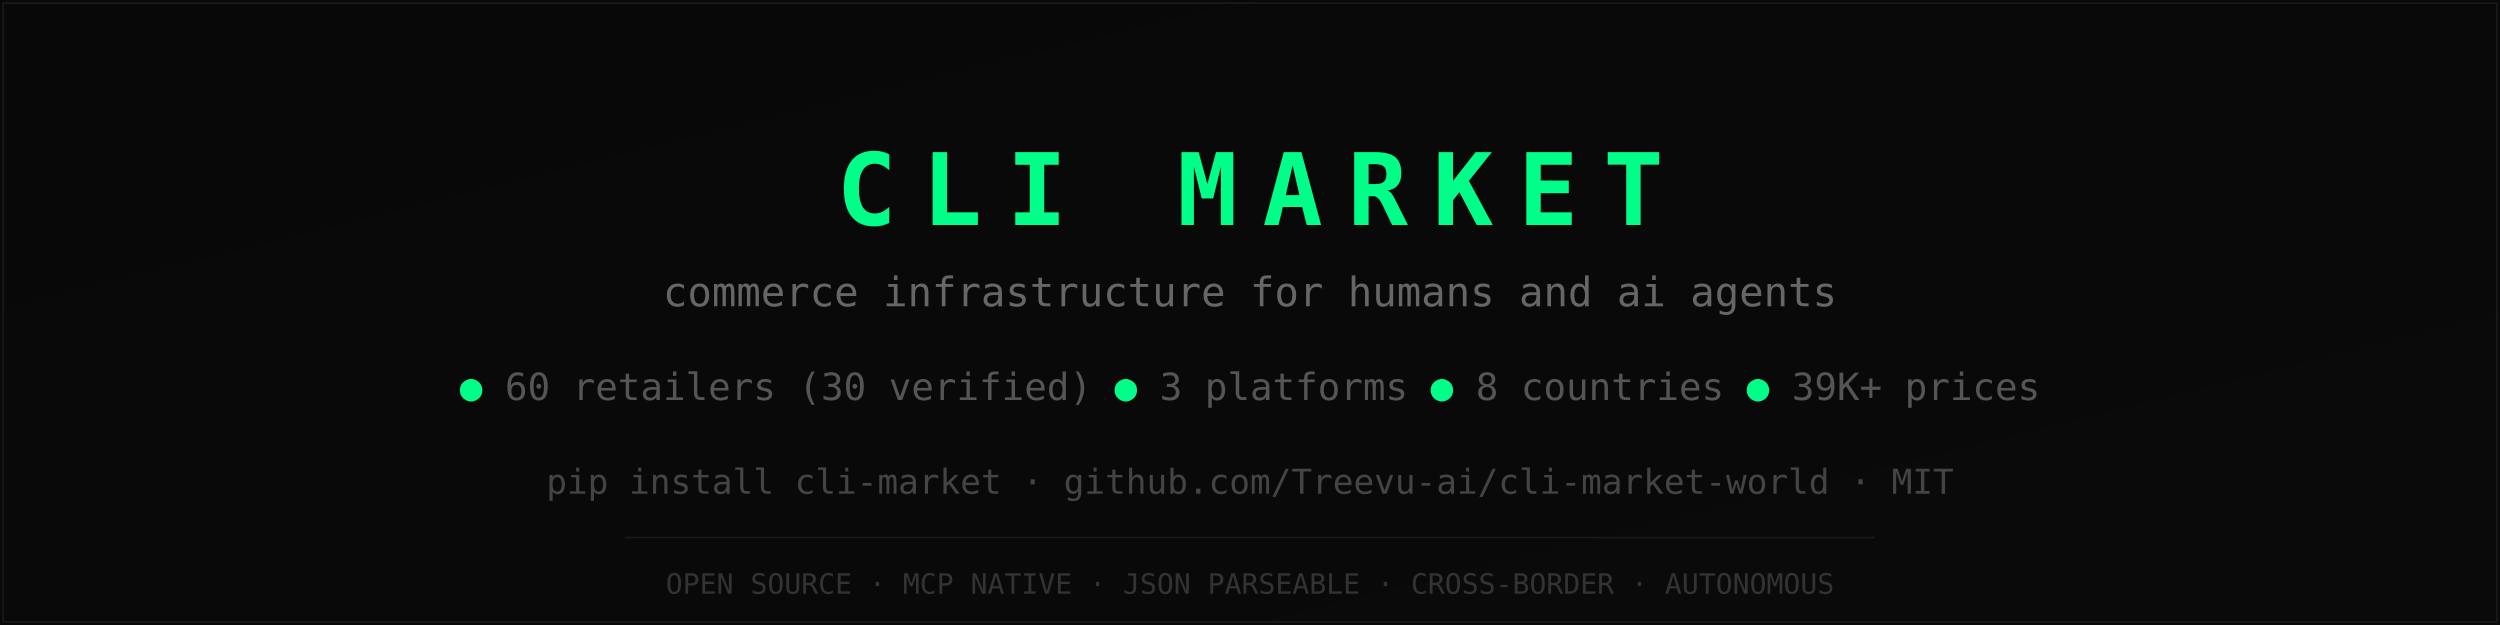
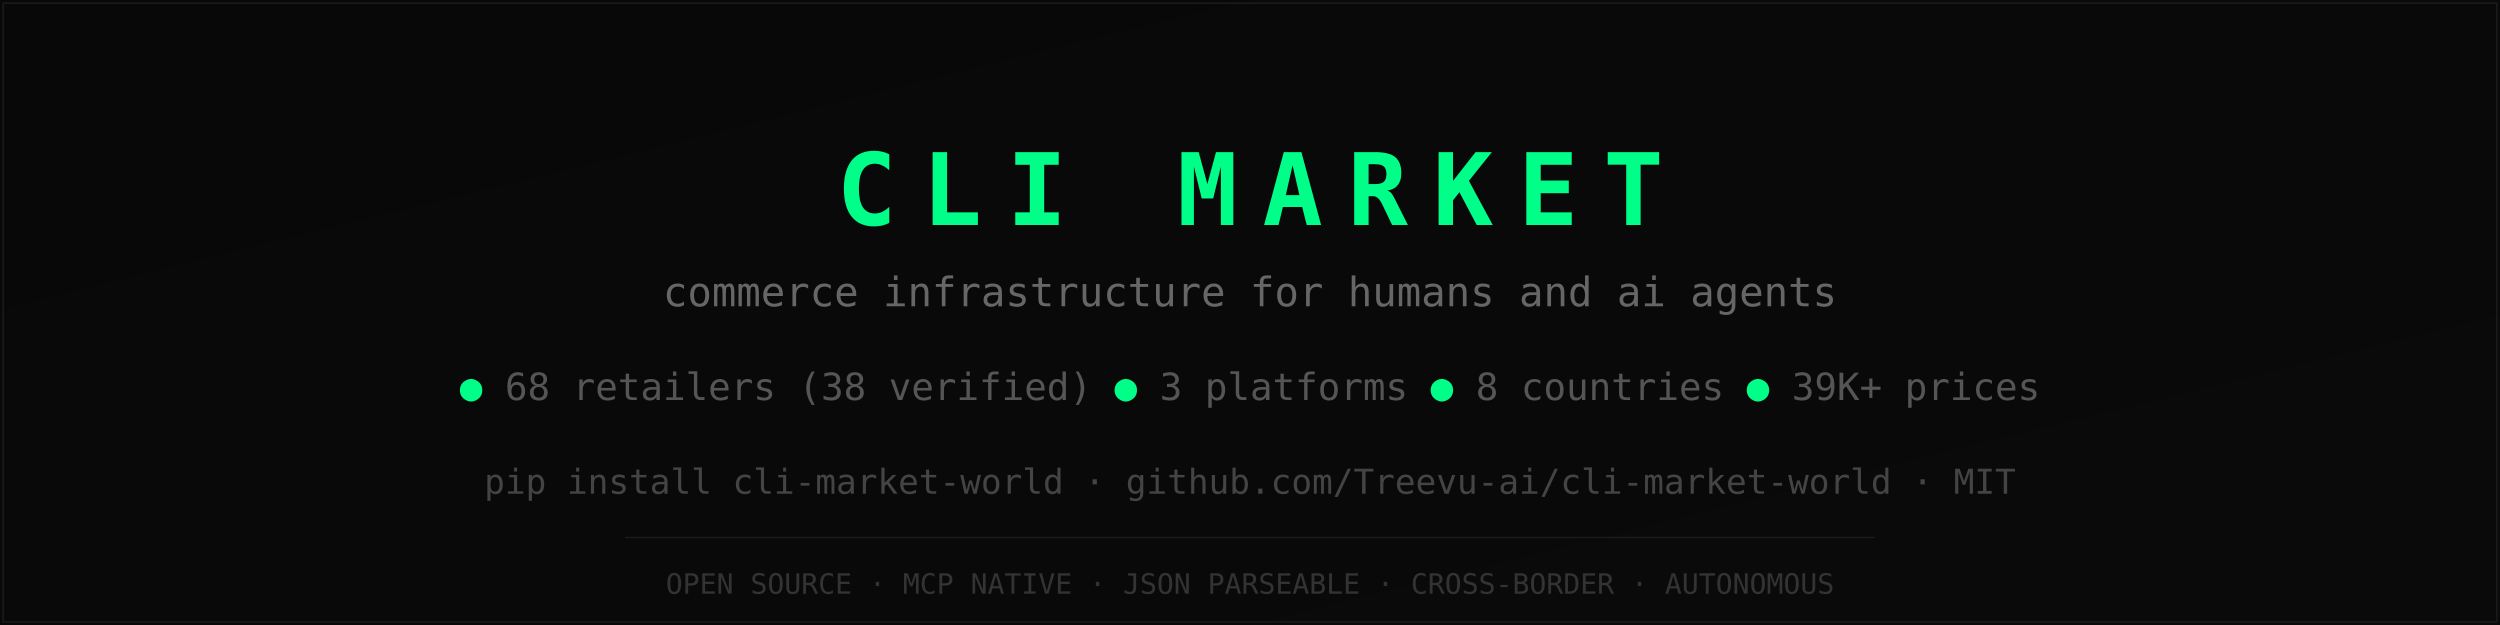
<svg xmlns="http://www.w3.org/2000/svg" viewBox="0 0 800 200">
  <defs>
    <linearGradient id="bg" x1="0" y1="0" x2="1" y2="1">
      <stop offset="0%" stop-color="#080808" />
      <stop offset="100%" stop-color="#0A0A0A" />
    </linearGradient>
  </defs>
  <rect width="800" height="200" fill="url(#bg)" />
  <rect x="1" y="1" width="798" height="198" fill="none" stroke="#1A1A1A" stroke-width="0.5" />
  <text x="400" y="72" text-anchor="middle" font-family="monospace" font-size="32" font-weight="bold" fill="#00FF88" letter-spacing="8">CLI MARKET</text>
  <text x="400" y="98" text-anchor="middle" font-family="monospace" font-size="13" fill="#666">commerce infrastructure for humans and ai agents</text>
  <text x="400" y="128" text-anchor="middle" font-family="monospace" font-size="12" fill="#555">
-     <tspan fill="#00FF88">●</tspan> 60 retailers (30 verified)  <tspan fill="#00FF88">●</tspan> 3 platforms  <tspan fill="#00FF88">●</tspan> 8 countries  <tspan fill="#00FF88">●</tspan> 39K+ prices
+     <tspan fill="#00FF88">●</tspan> 68 retailers (38 verified)  <tspan fill="#00FF88">●</tspan> 3 platforms  <tspan fill="#00FF88">●</tspan> 8 countries  <tspan fill="#00FF88">●</tspan> 39K+ prices
  </text>
-   <text x="400" y="158" text-anchor="middle" font-family="monospace" font-size="11" fill="#444">pip install cli-market  ·  github.com/Treevu-ai/cli-market-world  ·  MIT</text>
+   <text x="400" y="158" text-anchor="middle" font-family="monospace" font-size="11" fill="#444">pip install cli-market-world  ·  github.com/Treevu-ai/cli-market-world  ·  MIT</text>
  <line x1="200" y1="172" x2="600" y2="172" stroke="#1A1A1A" stroke-width="0.5" />
  <text x="400" y="190" text-anchor="middle" font-family="monospace" font-size="9" fill="#333">OPEN SOURCE · MCP NATIVE · JSON PARSEABLE · CROSS-BORDER · AUTONOMOUS</text>
</svg>
